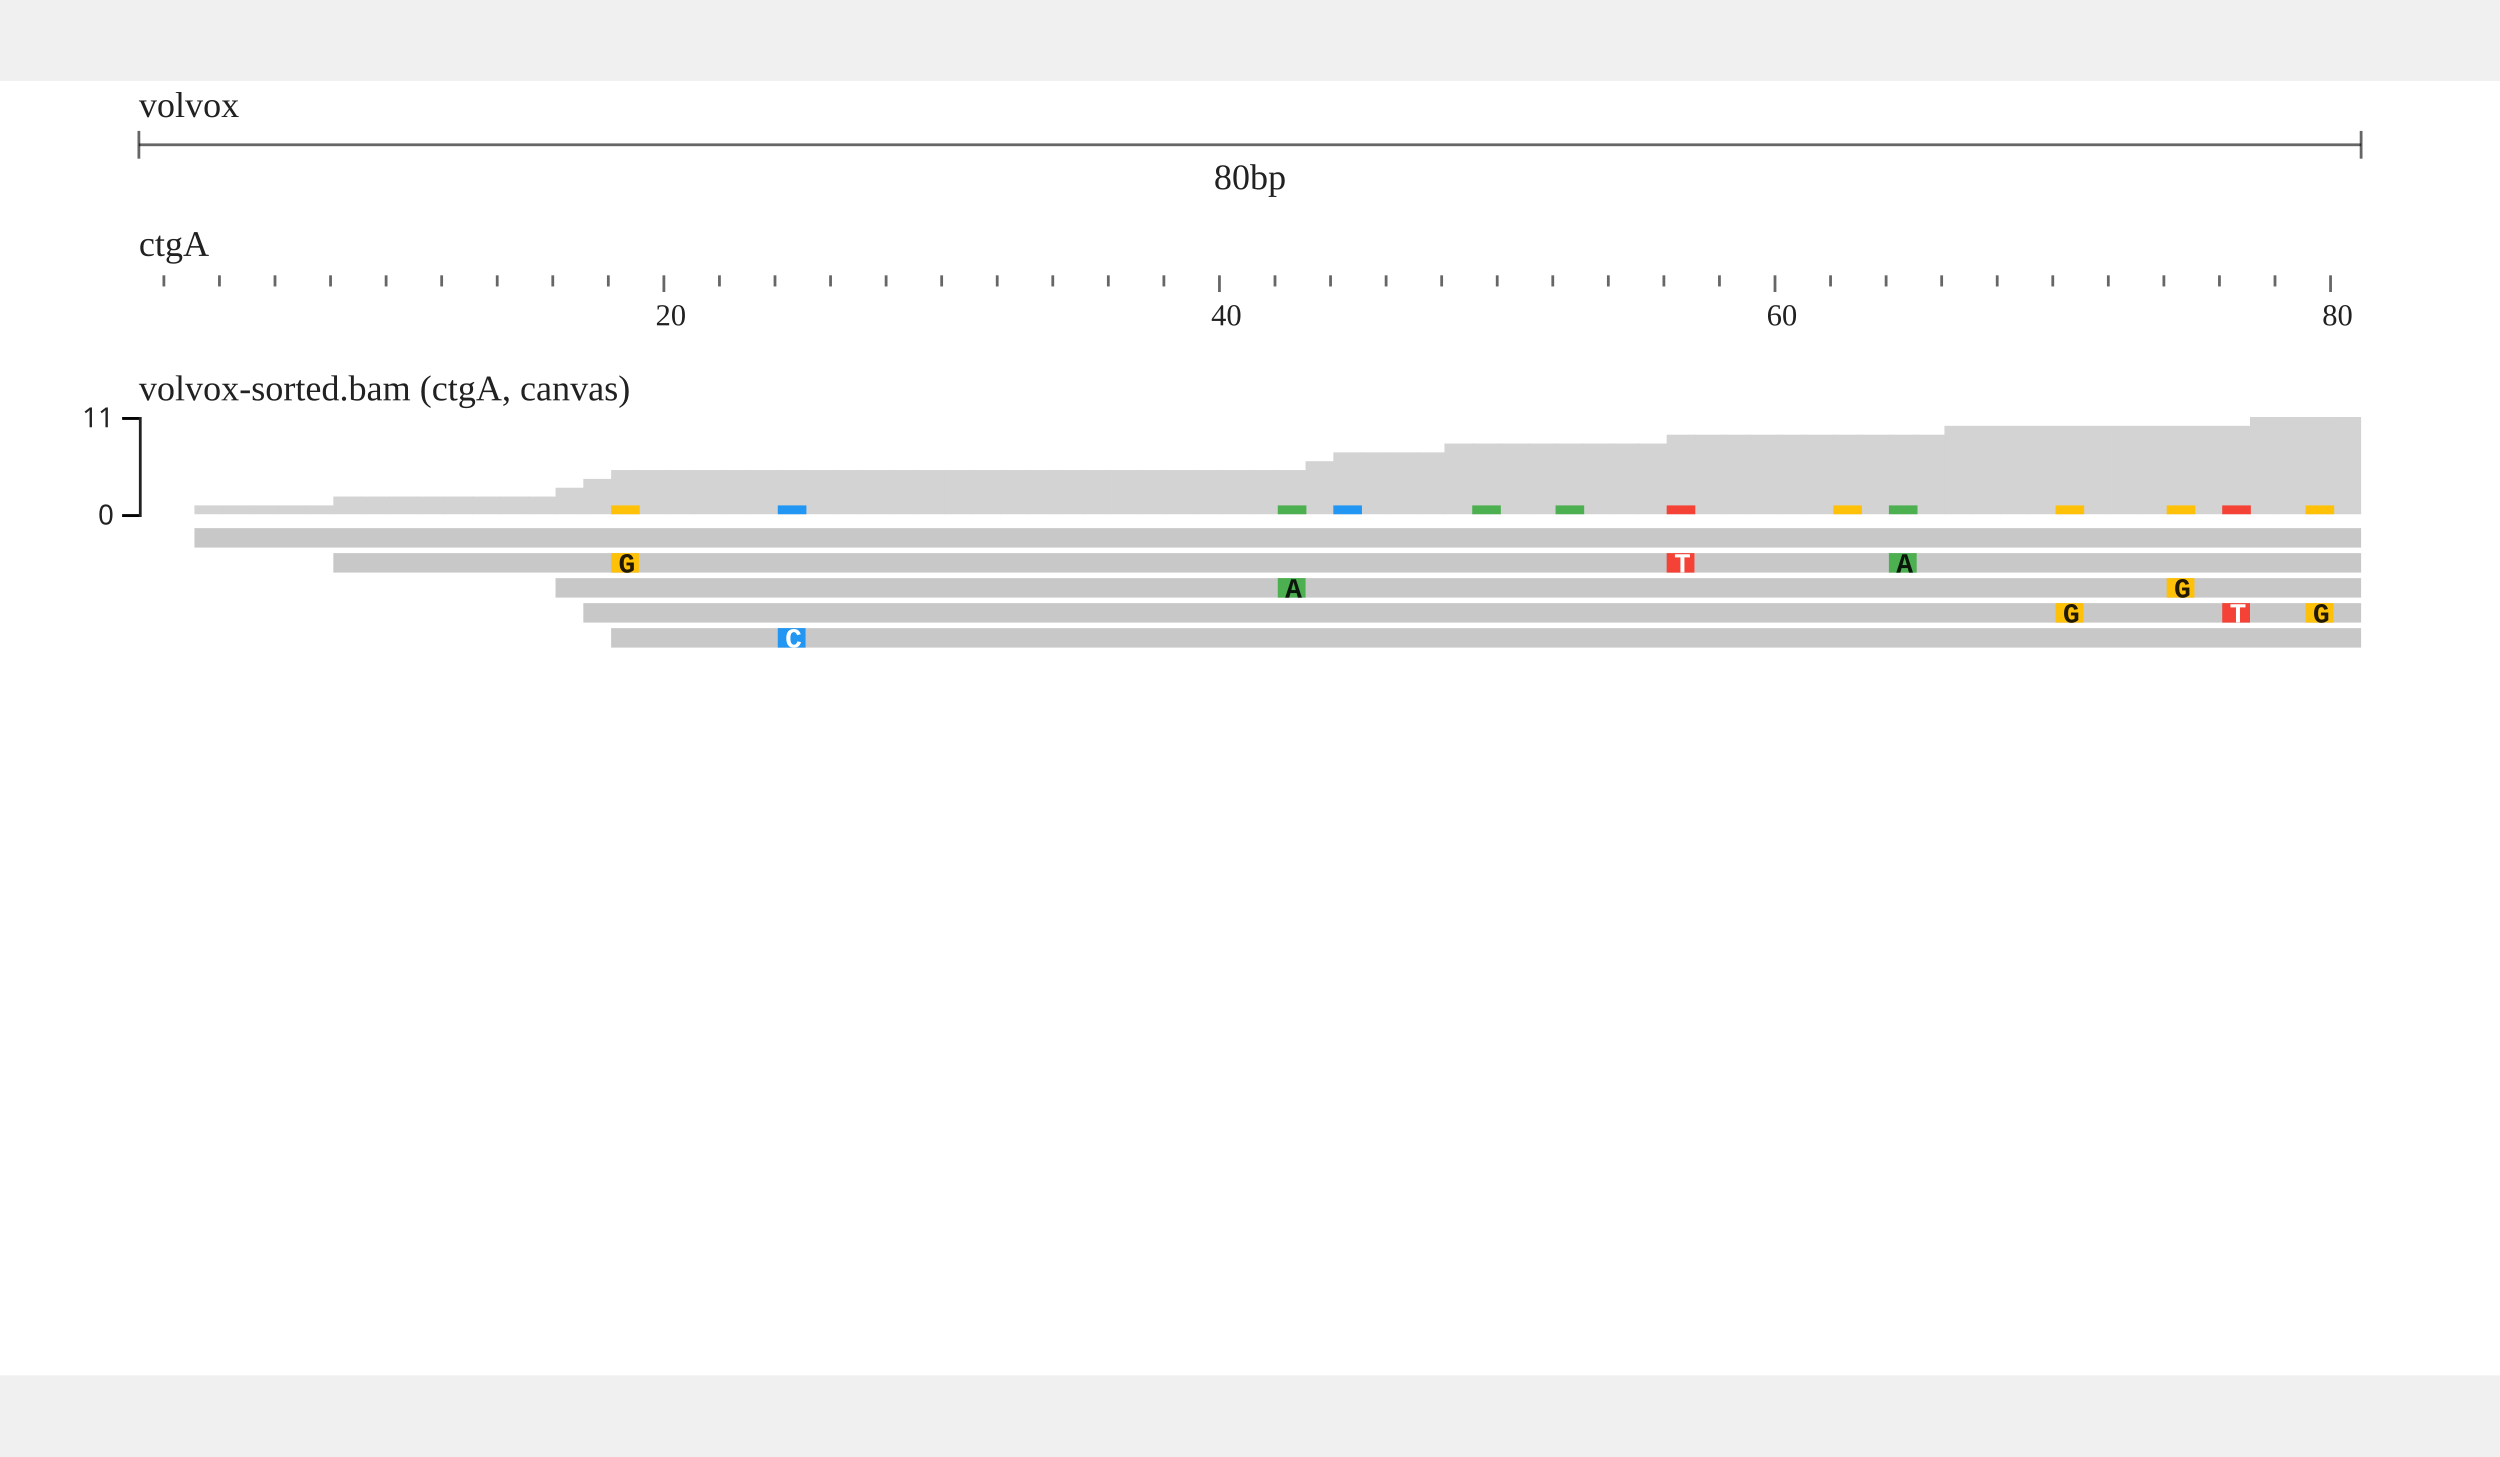
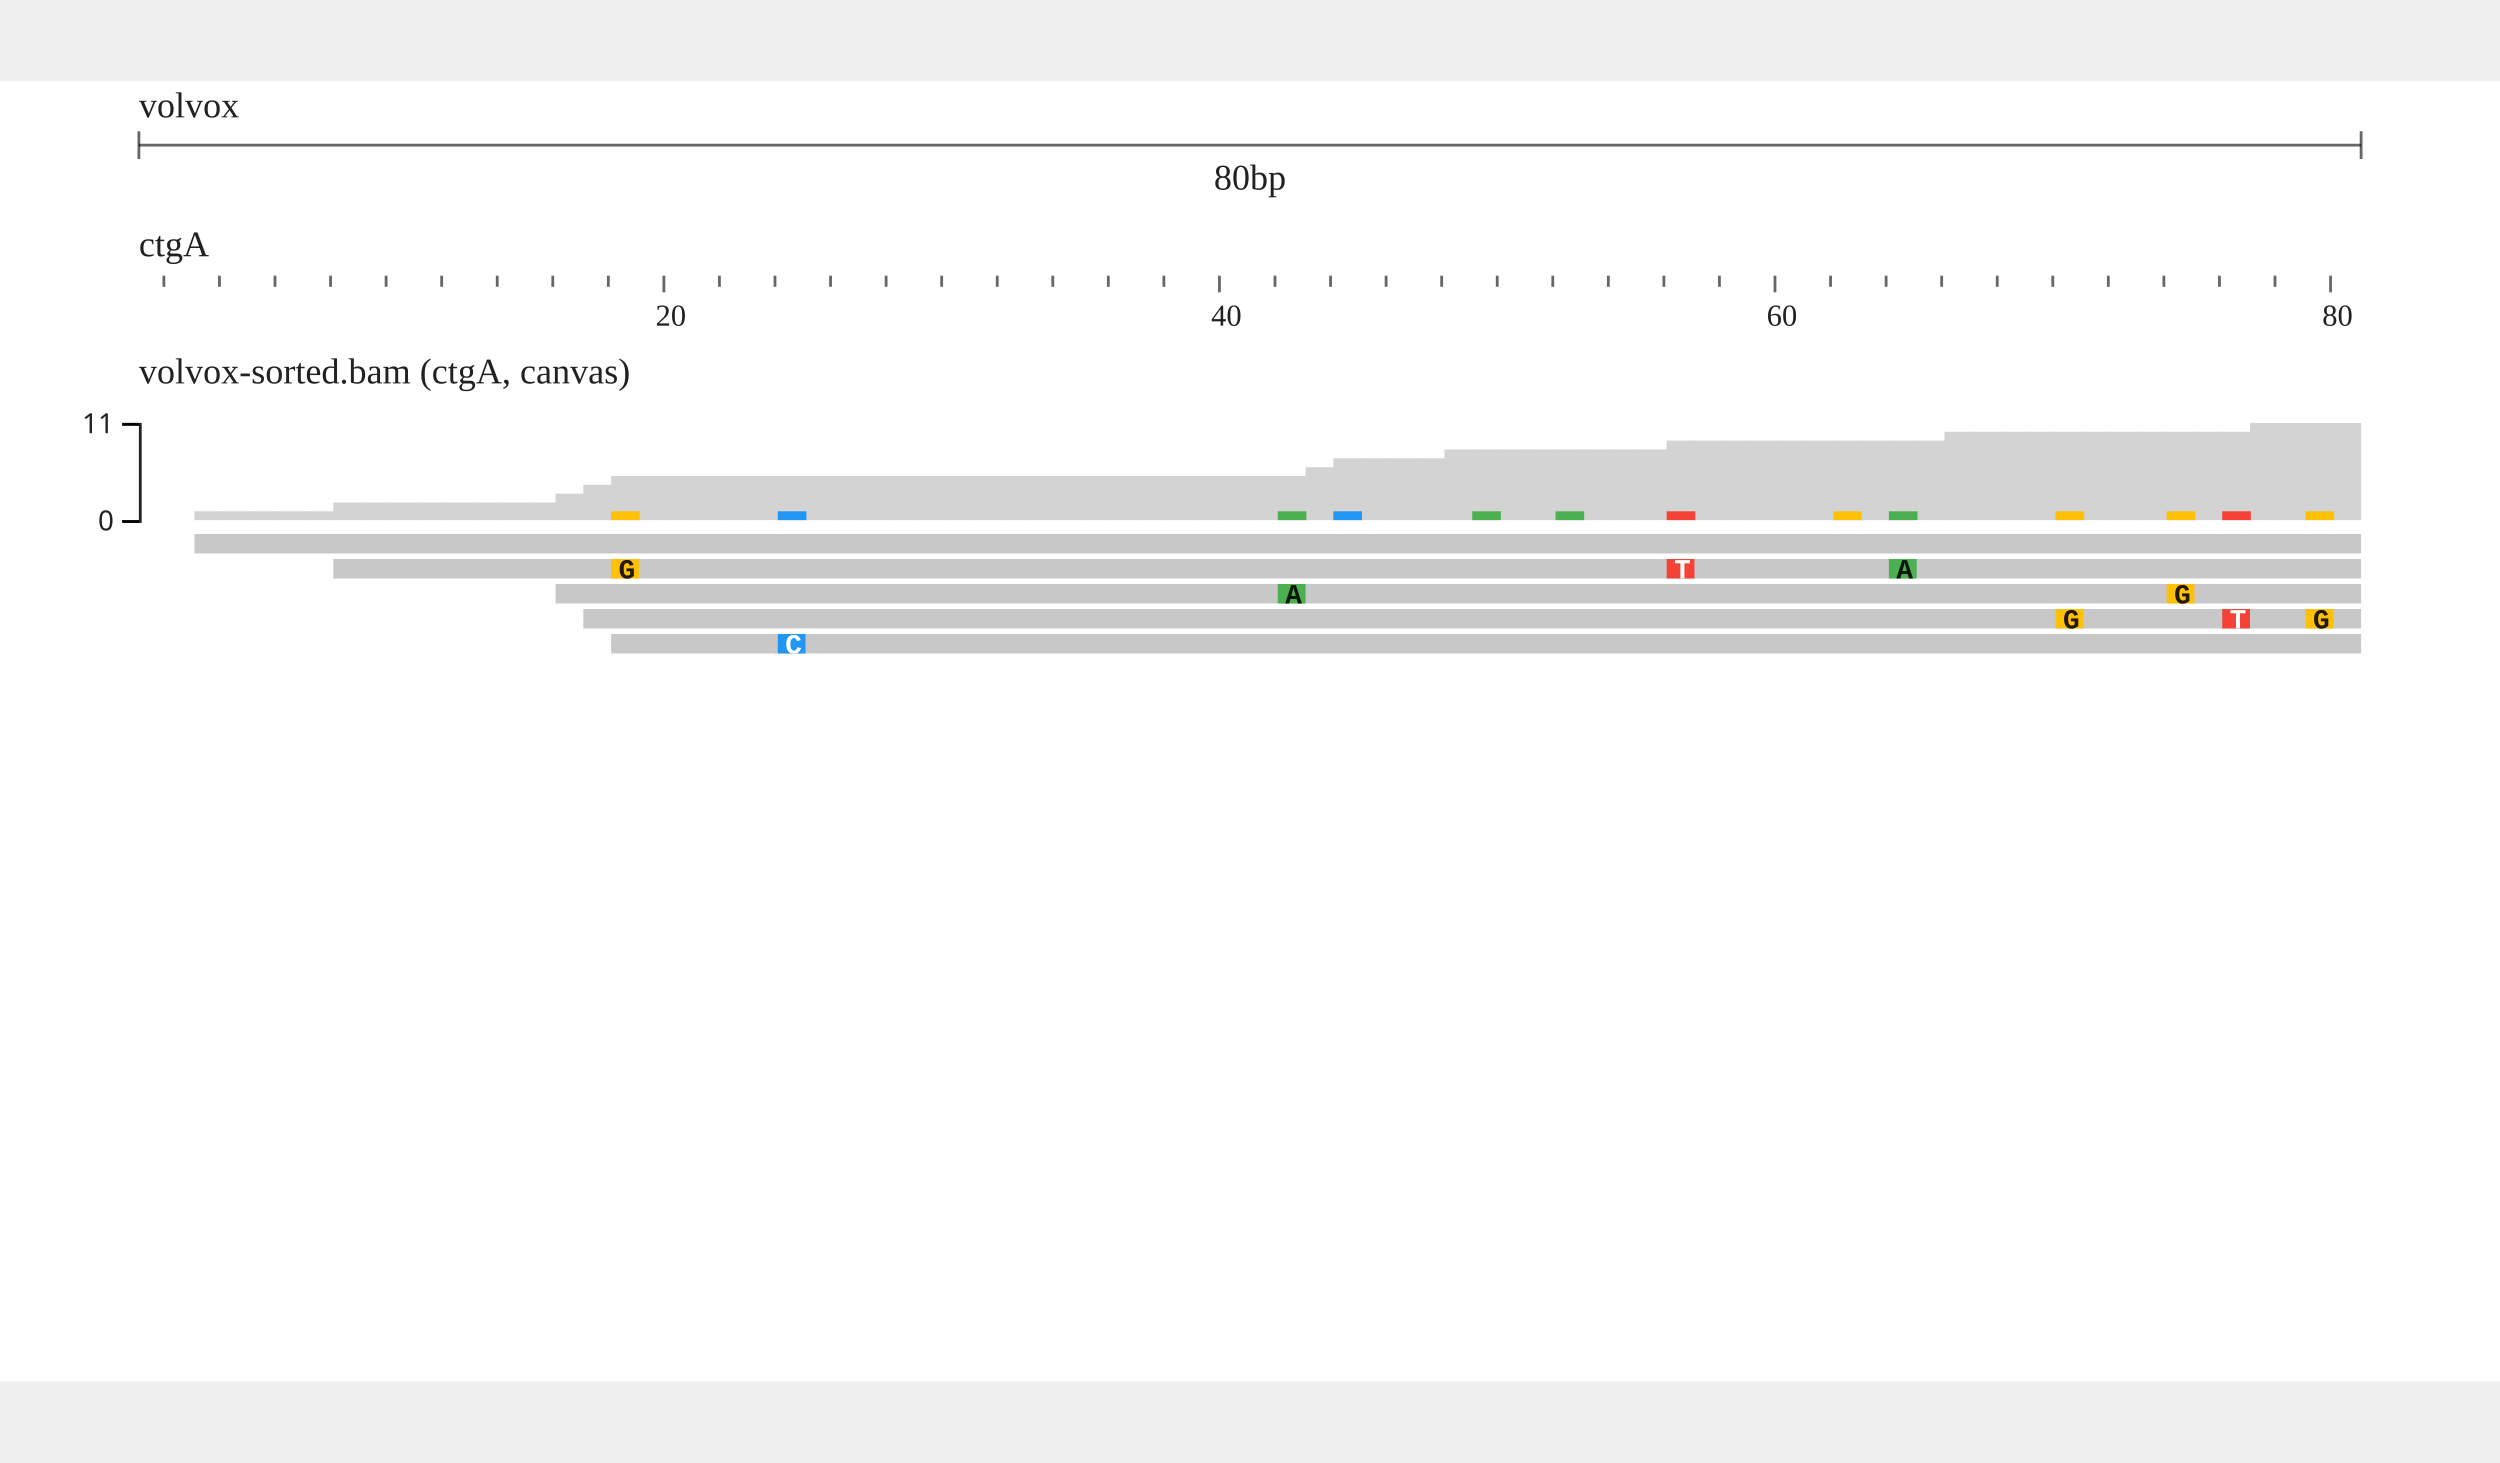
- <svg xmlns="http://www.w3.org/2000/svg" width="800" height="466" viewBox="0,0,900,466">
-   <rect width="900" height="466" fill="#fff" />
+ <svg xmlns="http://www.w3.org/2000/svg" width="800" height="468" viewBox="0,0,900,468">
+   <rect width="900" height="468" fill="#fff" />
  <g transform="translate(50 0)">
    <g transform="translate(0)">
      <g id="header">
        <text x="0" y="13" font-size="13" fill="rgba(0, 0, 0, 0.87)">volvox</text>
        <g transform="translate(0 13)">
          <line x1="0" x2="800" y1="10" y2="10" stroke="rgba(0, 0, 0, 0.6)" />
          <line x1="0" x2="0" y1="5" y2="15" stroke="rgba(0, 0, 0, 0.6)" />
          <line x1="800" x2="800" y1="5" y2="15" stroke="rgba(0, 0, 0, 0.6)" />
          <text x="400" y="26" text-anchor="middle" font-size="13" fill="rgba(0, 0, 0, 0.87)">80bp</text>
        </g>
        <g transform="translate(0 50)">
          <defs>
            <clipPath id="clip-ruler">
              <rect x="0" y="0" width="800" height="20" />
            </clipPath>
          </defs>
          <g transform="translate(0 0)">
            <text x="0" y="13" font-size="13" fill="rgba(0, 0, 0, 0.87)">ctgA</text>
            <g transform="translate(0 20)" clip-path="url(#clip-ruler)">
              <line x1="-11" x2="-11" y1="0" y2="6" stroke-width="1" stroke="rgba(0, 0, 0, 0.6)" />
              <line x1="9" x2="9" y1="0" y2="4" stroke-width="1" stroke="rgba(0, 0, 0, 0.6)" />
              <line x1="29" x2="29" y1="0" y2="4" stroke-width="1" stroke="rgba(0, 0, 0, 0.6)" />
              <line x1="49" x2="49" y1="0" y2="4" stroke-width="1" stroke="rgba(0, 0, 0, 0.6)" />
              <line x1="69" x2="69" y1="0" y2="4" stroke-width="1" stroke="rgba(0, 0, 0, 0.6)" />
              <line x1="89" x2="89" y1="0" y2="4" stroke-width="1" stroke="rgba(0, 0, 0, 0.6)" />
              <line x1="109" x2="109" y1="0" y2="4" stroke-width="1" stroke="rgba(0, 0, 0, 0.6)" />
              <line x1="129" x2="129" y1="0" y2="4" stroke-width="1" stroke="rgba(0, 0, 0, 0.6)" />
              <line x1="149" x2="149" y1="0" y2="4" stroke-width="1" stroke="rgba(0, 0, 0, 0.6)" />
              <line x1="169" x2="169" y1="0" y2="4" stroke-width="1" stroke="rgba(0, 0, 0, 0.6)" />
              <line x1="189" x2="189" y1="0" y2="6" stroke-width="1" stroke="rgba(0, 0, 0, 0.6)" />
              <line x1="209" x2="209" y1="0" y2="4" stroke-width="1" stroke="rgba(0, 0, 0, 0.6)" />
              <line x1="229" x2="229" y1="0" y2="4" stroke-width="1" stroke="rgba(0, 0, 0, 0.6)" />
              <line x1="249" x2="249" y1="0" y2="4" stroke-width="1" stroke="rgba(0, 0, 0, 0.6)" />
              <line x1="269" x2="269" y1="0" y2="4" stroke-width="1" stroke="rgba(0, 0, 0, 0.6)" />
              <line x1="289" x2="289" y1="0" y2="4" stroke-width="1" stroke="rgba(0, 0, 0, 0.6)" />
              <line x1="309" x2="309" y1="0" y2="4" stroke-width="1" stroke="rgba(0, 0, 0, 0.6)" />
              <line x1="329" x2="329" y1="0" y2="4" stroke-width="1" stroke="rgba(0, 0, 0, 0.6)" />
              <line x1="349" x2="349" y1="0" y2="4" stroke-width="1" stroke="rgba(0, 0, 0, 0.6)" />
              <line x1="369" x2="369" y1="0" y2="4" stroke-width="1" stroke="rgba(0, 0, 0, 0.6)" />
              <line x1="389" x2="389" y1="0" y2="6" stroke-width="1" stroke="rgba(0, 0, 0, 0.6)" />
              <line x1="409" x2="409" y1="0" y2="4" stroke-width="1" stroke="rgba(0, 0, 0, 0.6)" />
              <line x1="429" x2="429" y1="0" y2="4" stroke-width="1" stroke="rgba(0, 0, 0, 0.6)" />
              <line x1="449" x2="449" y1="0" y2="4" stroke-width="1" stroke="rgba(0, 0, 0, 0.6)" />
              <line x1="469" x2="469" y1="0" y2="4" stroke-width="1" stroke="rgba(0, 0, 0, 0.6)" />
              <line x1="489" x2="489" y1="0" y2="4" stroke-width="1" stroke="rgba(0, 0, 0, 0.6)" />
              <line x1="509" x2="509" y1="0" y2="4" stroke-width="1" stroke="rgba(0, 0, 0, 0.6)" />
              <line x1="529" x2="529" y1="0" y2="4" stroke-width="1" stroke="rgba(0, 0, 0, 0.6)" />
              <line x1="549" x2="549" y1="0" y2="4" stroke-width="1" stroke="rgba(0, 0, 0, 0.6)" />
              <line x1="569" x2="569" y1="0" y2="4" stroke-width="1" stroke="rgba(0, 0, 0, 0.6)" />
              <line x1="589" x2="589" y1="0" y2="6" stroke-width="1" stroke="rgba(0, 0, 0, 0.6)" />
              <line x1="609" x2="609" y1="0" y2="4" stroke-width="1" stroke="rgba(0, 0, 0, 0.6)" />
              <line x1="629" x2="629" y1="0" y2="4" stroke-width="1" stroke="rgba(0, 0, 0, 0.6)" />
              <line x1="649" x2="649" y1="0" y2="4" stroke-width="1" stroke="rgba(0, 0, 0, 0.6)" />
              <line x1="669" x2="669" y1="0" y2="4" stroke-width="1" stroke="rgba(0, 0, 0, 0.6)" />
              <line x1="689" x2="689" y1="0" y2="4" stroke-width="1" stroke="rgba(0, 0, 0, 0.6)" />
              <line x1="709" x2="709" y1="0" y2="4" stroke-width="1" stroke="rgba(0, 0, 0, 0.6)" />
              <line x1="729" x2="729" y1="0" y2="4" stroke-width="1" stroke="rgba(0, 0, 0, 0.6)" />
              <line x1="749" x2="749" y1="0" y2="4" stroke-width="1" stroke="rgba(0, 0, 0, 0.6)" />
              <line x1="769" x2="769" y1="0" y2="4" stroke-width="1" stroke="rgba(0, 0, 0, 0.6)" />
              <line x1="789" x2="789" y1="0" y2="6" stroke-width="1" stroke="rgba(0, 0, 0, 0.6)" />
              <line x1="809" x2="809" y1="0" y2="4" stroke-width="1" stroke="rgba(0, 0, 0, 0.6)" />
              <text x="-14" y="18" font-size="11" fill="rgba(0, 0, 0, 0.87)">0</text>
              <text x="186" y="18" font-size="11" fill="rgba(0, 0, 0, 0.87)">20</text>
              <text x="386" y="18" font-size="11" fill="rgba(0, 0, 0, 0.87)">40</text>
              <text x="586" y="18" font-size="11" fill="rgba(0, 0, 0, 0.87)">60</text>
              <text x="786" y="18" font-size="11" fill="rgba(0, 0, 0, 0.87)">80</text>
            </g>
          </g>
        </g>
      </g>
    </g>
    <g transform="translate(0 100)">
-       <g transform="translate(0 16)">
+       <g transform="translate(0 18)">
        <g>
          <g id="snpcov">
            <defs>
              <clipPath id="clip-jest-0">
                <rect x="0" y="0" width="800" height="45" />
              </clipPath>
            </defs>
            <g transform="translate(0 0)">
              <g clip-path="url(#clip-jest-0)">
                <g>
                  <defs />
                  <g>
                    <g>
                      <rect fill="lightgrey" stroke="none" x="20" y="36.818" width="10.3" height="3.182" />
                      <rect fill="lightgrey" stroke="none" x="30" y="36.818" width="10.3" height="3.182" />
                      <rect fill="lightgrey" stroke="none" x="40" y="36.818" width="10.3" height="3.182" />
                      <rect fill="lightgrey" stroke="none" x="50" y="36.818" width="10.3" height="3.182" />
                      <rect fill="lightgrey" stroke="none" x="60" y="36.818" width="10.3" height="3.182" />
                      <rect fill="lightgrey" stroke="none" x="70" y="33.636" width="10.3" height="6.364" />
                      <rect fill="lightgrey" stroke="none" x="80" y="33.636" width="10.3" height="6.364" />
                      <rect fill="lightgrey" stroke="none" x="90" y="33.636" width="10.3" height="6.364" />
                      <rect fill="lightgrey" stroke="none" x="100" y="33.636" width="10.3" height="6.364" />
                      <rect fill="lightgrey" stroke="none" x="110" y="33.636" width="10.3" height="6.364" />
                      <rect fill="lightgrey" stroke="none" x="120" y="33.636" width="10.3" height="6.364" />
                      <rect fill="lightgrey" stroke="none" x="130" y="33.636" width="10.3" height="6.364" />
                      <rect fill="lightgrey" stroke="none" x="140" y="33.636" width="10.3" height="6.364" />
                      <rect fill="lightgrey" stroke="none" x="150" y="30.455" width="10.3" height="9.545" />
                      <rect fill="lightgrey" stroke="none" x="160" y="27.273" width="10.3" height="12.727" />
                      <rect fill="lightgrey" stroke="none" x="170" y="24.091" width="10.3" height="15.909" />
                      <rect fill="lightgrey" stroke="none" x="180" y="24.091" width="10.3" height="15.909" />
                      <rect fill="lightgrey" stroke="none" x="190" y="24.091" width="10.3" height="15.909" />
                      <rect fill="lightgrey" stroke="none" x="200" y="24.091" width="10.3" height="15.909" />
                      <rect fill="lightgrey" stroke="none" x="210" y="24.091" width="10.3" height="15.909" />
                      <rect fill="lightgrey" stroke="none" x="220" y="24.091" width="10.3" height="15.909" />
                      <rect fill="lightgrey" stroke="none" x="230" y="24.091" width="10.3" height="15.909" />
                      <rect fill="lightgrey" stroke="none" x="240" y="24.091" width="10.3" height="15.909" />
                      <rect fill="lightgrey" stroke="none" x="250" y="24.091" width="10.3" height="15.909" />
                      <rect fill="lightgrey" stroke="none" x="260" y="24.091" width="10.3" height="15.909" />
                      <rect fill="lightgrey" stroke="none" x="270" y="24.091" width="10.3" height="15.909" />
                      <rect fill="lightgrey" stroke="none" x="280" y="24.091" width="10.3" height="15.909" />
                      <rect fill="lightgrey" stroke="none" x="290" y="24.091" width="10.3" height="15.909" />
                      <rect fill="lightgrey" stroke="none" x="300" y="24.091" width="10.3" height="15.909" />
                      <rect fill="lightgrey" stroke="none" x="310" y="24.091" width="10.3" height="15.909" />
                      <rect fill="lightgrey" stroke="none" x="320" y="24.091" width="10.3" height="15.909" />
                      <rect fill="lightgrey" stroke="none" x="330" y="24.091" width="10.3" height="15.909" />
                      <rect fill="lightgrey" stroke="none" x="340" y="24.091" width="10.3" height="15.909" />
                      <rect fill="lightgrey" stroke="none" x="350" y="24.091" width="10.3" height="15.909" />
                      <rect fill="lightgrey" stroke="none" x="360" y="24.091" width="10.3" height="15.909" />
                      <rect fill="lightgrey" stroke="none" x="370" y="24.091" width="10.3" height="15.909" />
                      <rect fill="lightgrey" stroke="none" x="380" y="24.091" width="10.3" height="15.909" />
                      <rect fill="lightgrey" stroke="none" x="390" y="24.091" width="10.3" height="15.909" />
                      <rect fill="lightgrey" stroke="none" x="400" y="24.091" width="10.3" height="15.909" />
                      <rect fill="lightgrey" stroke="none" x="410" y="24.091" width="10.3" height="15.909" />
                      <rect fill="lightgrey" stroke="none" x="420" y="20.909" width="10.3" height="19.091" />
                      <rect fill="lightgrey" stroke="none" x="430" y="17.727" width="10.3" height="22.273" />
                      <rect fill="lightgrey" stroke="none" x="440" y="17.727" width="10.3" height="22.273" />
                      <rect fill="lightgrey" stroke="none" x="450" y="17.727" width="10.3" height="22.273" />
                      <rect fill="lightgrey" stroke="none" x="460" y="17.727" width="10.3" height="22.273" />
                      <rect fill="lightgrey" stroke="none" x="470" y="14.545" width="10.3" height="25.455" />
                      <rect fill="lightgrey" stroke="none" x="480" y="14.545" width="10.3" height="25.455" />
                      <rect fill="lightgrey" stroke="none" x="490" y="14.545" width="10.3" height="25.455" />
                      <rect fill="lightgrey" stroke="none" x="500" y="14.545" width="10.3" height="25.455" />
                      <rect fill="lightgrey" stroke="none" x="510" y="14.545" width="10.3" height="25.455" />
                      <rect fill="lightgrey" stroke="none" x="520" y="14.545" width="10.3" height="25.455" />
                      <rect fill="lightgrey" stroke="none" x="530" y="14.545" width="10.3" height="25.455" />
                      <rect fill="lightgrey" stroke="none" x="540" y="14.545" width="10.3" height="25.455" />
                      <rect fill="lightgrey" stroke="none" x="550" y="11.364" width="10.3" height="28.636" />
                      <rect fill="lightgrey" stroke="none" x="560" y="11.364" width="10.3" height="28.636" />
                      <rect fill="lightgrey" stroke="none" x="570" y="11.364" width="10.3" height="28.636" />
                      <rect fill="lightgrey" stroke="none" x="580" y="11.364" width="10.3" height="28.636" />
                      <rect fill="lightgrey" stroke="none" x="590" y="11.364" width="10.3" height="28.636" />
                      <rect fill="lightgrey" stroke="none" x="600" y="11.364" width="10.3" height="28.636" />
                      <rect fill="lightgrey" stroke="none" x="610" y="11.364" width="10.3" height="28.636" />
                      <rect fill="lightgrey" stroke="none" x="620" y="11.364" width="10.3" height="28.636" />
                      <rect fill="lightgrey" stroke="none" x="630" y="11.364" width="10.3" height="28.636" />
                      <rect fill="lightgrey" stroke="none" x="640" y="11.364" width="10.3" height="28.636" />
                      <rect fill="lightgrey" stroke="none" x="650" y="8.182" width="10.3" height="31.818" />
                      <rect fill="lightgrey" stroke="none" x="660" y="8.182" width="10.3" height="31.818" />
                      <rect fill="lightgrey" stroke="none" x="670" y="8.182" width="10.3" height="31.818" />
                      <rect fill="lightgrey" stroke="none" x="680" y="8.182" width="10.3" height="31.818" />
                      <rect fill="lightgrey" stroke="none" x="690" y="8.182" width="10.3" height="31.818" />
                      <rect fill="lightgrey" stroke="none" x="700" y="8.182" width="10.3" height="31.818" />
                      <rect fill="lightgrey" stroke="none" x="710" y="8.182" width="10.3" height="31.818" />
                      <rect fill="lightgrey" stroke="none" x="720" y="8.182" width="10.3" height="31.818" />
                      <rect fill="lightgrey" stroke="none" x="730" y="8.182" width="10.3" height="31.818" />
                      <rect fill="lightgrey" stroke="none" x="740" y="8.182" width="10.3" height="31.818" />
                      <rect fill="lightgrey" stroke="none" x="750" y="8.182" width="10.3" height="31.818" />
                      <rect fill="lightgrey" stroke="none" x="760" y="5" width="10.3" height="35" />
                      <rect fill="lightgrey" stroke="none" x="770" y="5" width="10.3" height="35" />
                      <rect fill="lightgrey" stroke="none" x="780" y="5" width="10.3" height="35" />
                      <rect fill="lightgrey" stroke="none" x="790" y="5" width="10.3" height="35" />
                      <rect fill="lightgrey" stroke="none" x="800" y="5" width="10.3" height="35" />
                      <rect fill="#ffc107" stroke="none" x="170" y="36.818" width="10.3" height="3.182" />
                      <rect fill="#2196f3" stroke="none" x="230" y="36.818" width="10.3" height="3.182" />
                      <rect fill="#4caf50" stroke="none" x="410" y="36.818" width="10.3" height="3.182" />
                      <rect fill="#2196f3" stroke="none" x="430" y="36.818" width="10.3" height="3.182" />
                      <rect fill="#4caf50" stroke="none" x="480" y="36.818" width="10.3" height="3.182" />
                      <rect fill="#4caf50" stroke="none" x="510" y="36.818" width="10.3" height="3.182" />
                      <rect fill="#f44336" stroke="none" x="550" y="36.818" width="10.3" height="3.182" />
                      <rect fill="#ffc107" stroke="none" x="610" y="36.818" width="10.3" height="3.182" />
                      <rect fill="#4caf50" stroke="none" x="630" y="36.818" width="10.3" height="3.182" />
                      <rect fill="#ffc107" stroke="none" x="690" y="36.818" width="10.3" height="3.182" />
                      <rect fill="#ffc107" stroke="none" x="730" y="36.818" width="10.3" height="3.182" />
                      <rect fill="#f44336" stroke="none" x="750" y="36.818" width="10.3" height="3.182" />
                      <rect fill="#ffc107" stroke="none" x="780" y="36.818" width="10.3" height="3.182" />
                    </g>
                  </g>
                </g>
              </g>
            </g>
          </g>
          <g transform="translate(0)">
            <g fill="none" font-size="10" font-family="sans-serif" text-anchor="end" stroke-width="1">
              <path stroke="rgba(0, 0, 0, 0.87)" d="M-6,40.5H0.5V5.5H-6" />
              <g opacity="1" transform="translate(0,40)">
                <line stroke="rgba(0, 0, 0, 0.87)" x2="-6" y1="0.5" y2="0.5" />
                <text style="stroke:#fff;stroke-width:2" fill="rgba(0, 0, 0, 0.87)" dy="0.32em" x="-9" y="0.5">0</text>
                <text fill="rgba(0, 0, 0, 0.87)" dy="0.32em" x="-9" y="0.5">0</text>
              </g>
              <g opacity="1" transform="translate(0,5)">
                <line stroke="rgba(0, 0, 0, 0.87)" x2="-6" y1="0.5" y2="0.5" />
                <text style="stroke:#fff;stroke-width:2" fill="rgba(0, 0, 0, 0.87)" dy="0.32em" x="-9" y="0.5">11</text>
                <text fill="rgba(0, 0, 0, 0.87)" dy="0.32em" x="-9" y="0.5">11</text>
              </g>
            </g>
          </g>
        </g>
        <g transform="translate(0 45)">
          <defs>
            <clipPath id="clip-jest-0">
              <rect x="0" y="0" width="800" height="205" />
            </clipPath>
          </defs>
          <g transform="translate(0 0)">
            <g clip-path="url(#clip-jest-0)">
              <g>
                <defs />
                <g>
                  <g>
                    <path fill="#c8c8c8" stroke="none" paint-order="stroke fill markers" d=" M 20 0 L 20 7 L 1020 7 L 1025 3.5 L 1020 0 Z" />
                    <path fill="#c8c8c8" stroke="none" paint-order="stroke fill markers" d=" M 70 9 L 70 16 L 1070 16 L 1075 12.5 L 1070 9 Z" />
                    <rect fill="#ffc107" stroke="none" x="170" y="9" width="10" height="7" />
                    <text fill="rgb(0,0,0)" stroke="none" font-family="Courier New,monospace" font-size="10px" font-style="normal" font-weight="bold" text-decoration="normal" x="172.672" y="16" text-anchor="start" dominant-baseline="alphabetic" fill-opacity="0.87">G</text>
                    <rect fill="#f44336" stroke="none" x="550" y="9" width="10" height="7" />
                    <text fill="#fff" stroke="none" font-family="Courier New,monospace" font-size="10px" font-style="normal" font-weight="bold" text-decoration="normal" x="552.672" y="16" text-anchor="start" dominant-baseline="alphabetic">T</text>
                    <rect fill="#4caf50" stroke="none" x="630" y="9" width="10" height="7" />
                    <text fill="rgb(0,0,0)" stroke="none" font-family="Courier New,monospace" font-size="10px" font-style="normal" font-weight="bold" text-decoration="normal" x="632.672" y="16" text-anchor="start" dominant-baseline="alphabetic" fill-opacity="0.87">A</text>
                    <text fill="#fff" stroke="none" font-family="Courier New,monospace" font-size="10px" font-style="normal" font-weight="bold" text-decoration="normal" x="832.672" y="16" text-anchor="start" dominant-baseline="alphabetic">C</text>
                    <path fill="#c8c8c8" stroke="none" paint-order="stroke fill markers" d=" M 150 18 L 150 25 L 1150 25 L 1155 21.5 L 1150 18 Z" />
                    <rect fill="#4caf50" stroke="none" x="410" y="18" width="10" height="7" />
                    <text fill="rgb(0,0,0)" stroke="none" font-family="Courier New,monospace" font-size="10px" font-style="normal" font-weight="bold" text-decoration="normal" x="412.672" y="25" text-anchor="start" dominant-baseline="alphabetic" fill-opacity="0.87">A</text>
                    <rect fill="#ffc107" stroke="none" x="730" y="18" width="10" height="7" />
                    <text fill="rgb(0,0,0)" stroke="none" font-family="Courier New,monospace" font-size="10px" font-style="normal" font-weight="bold" text-decoration="normal" x="732.672" y="25" text-anchor="start" dominant-baseline="alphabetic" fill-opacity="0.87">G</text>
                    <text fill="rgb(0,0,0)" stroke="none" font-family="Courier New,monospace" font-size="10px" font-style="normal" font-weight="bold" text-decoration="normal" x="1032.672" y="25" text-anchor="start" dominant-baseline="alphabetic" fill-opacity="0.87">A</text>
                    <path fill="#c8c8c8" stroke="none" paint-order="stroke fill markers" d=" M 160 27 L 160 34 L 1160 34 L 1165 30.5 L 1160 27 Z" />
                    <rect fill="#ffc107" stroke="none" x="690" y="27" width="10" height="7" />
                    <text fill="rgb(0,0,0)" stroke="none" font-family="Courier New,monospace" font-size="10px" font-style="normal" font-weight="bold" text-decoration="normal" x="692.672" y="34" text-anchor="start" dominant-baseline="alphabetic" fill-opacity="0.87">G</text>
                    <rect fill="#f44336" stroke="none" x="750" y="27" width="10" height="7" />
                    <text fill="#fff" stroke="none" font-family="Courier New,monospace" font-size="10px" font-style="normal" font-weight="bold" text-decoration="normal" x="752.672" y="34" text-anchor="start" dominant-baseline="alphabetic">T</text>
                    <rect fill="#ffc107" stroke="none" x="780" y="27" width="10" height="7" />
                    <text fill="rgb(0,0,0)" stroke="none" font-family="Courier New,monospace" font-size="10px" font-style="normal" font-weight="bold" text-decoration="normal" x="782.672" y="34" text-anchor="start" dominant-baseline="alphabetic" fill-opacity="0.87">G</text>
                    <text fill="rgb(0,0,0)" stroke="none" font-family="Courier New,monospace" font-size="10px" font-style="normal" font-weight="bold" text-decoration="normal" x="852.672" y="34" text-anchor="start" dominant-baseline="alphabetic" fill-opacity="0.87">A</text>
                    <path fill="#c8c8c8" stroke="none" paint-order="stroke fill markers" d=" M 170 36 L 170 43 L 1170 43 L 1175 39.5 L 1170 36 Z" />
                    <rect fill="#2196f3" stroke="none" x="230" y="36" width="10" height="7" />
                    <text fill="#fff" stroke="none" font-family="Courier New,monospace" font-size="10px" font-style="normal" font-weight="bold" text-decoration="normal" x="232.672" y="43" text-anchor="start" dominant-baseline="alphabetic">C</text>
                    <text fill="rgb(0,0,0)" stroke="none" font-family="Courier New,monospace" font-size="10px" font-style="normal" font-weight="bold" text-decoration="normal" x="862.672" y="43" text-anchor="start" dominant-baseline="alphabetic" fill-opacity="0.87">G</text>
                    <text fill="#fff" stroke="none" font-family="Courier New,monospace" font-size="10px" font-style="normal" font-weight="bold" text-decoration="normal" x="1112.672" y="43" text-anchor="start" dominant-baseline="alphabetic">C</text>
                    <path fill="#c8c8c8" stroke="none" paint-order="stroke fill markers" d=" M 420 45 L 420 52 L 1420 52 L 1425 48.5 L 1420 45 Z" />
                    <text fill="#fff" stroke="none" font-family="Courier New,monospace" font-size="10px" font-style="normal" font-weight="bold" text-decoration="normal" x="1042.672" y="52" text-anchor="start" dominant-baseline="alphabetic">T</text>
                    <path fill="#c8c8c8" stroke="none" paint-order="stroke fill markers" d=" M 430 54 L 430 61 L 1430 61 L 1435 57.5 L 1430 54 Z" />
                    <rect fill="#2196f3" stroke="none" x="430" y="54" width="10" height="7" />
                    <text fill="#fff" stroke="none" font-family="Courier New,monospace" font-size="10px" font-style="normal" font-weight="bold" text-decoration="normal" x="432.672" y="61" text-anchor="start" dominant-baseline="alphabetic">C</text>
                    <text fill="rgb(0,0,0)" stroke="none" font-family="Courier New,monospace" font-size="10px" font-style="normal" font-weight="bold" text-decoration="normal" x="1342.672" y="61" text-anchor="start" dominant-baseline="alphabetic" fill-opacity="0.87">A</text>
                    <path fill="#c8c8c8" stroke="none" paint-order="stroke fill markers" d=" M 470 63 L 470 70 L 1470 70 L 1475 66.5 L 1470 63 Z" />
                    <rect fill="#4caf50" stroke="none" x="480" y="63" width="10" height="7" />
                    <text fill="rgb(0,0,0)" stroke="none" font-family="Courier New,monospace" font-size="10px" font-style="normal" font-weight="bold" text-decoration="normal" x="482.672" y="70" text-anchor="start" dominant-baseline="alphabetic" fill-opacity="0.87">A</text>
                    <rect fill="#4caf50" stroke="none" x="510" y="63" width="10" height="7" />
                    <text fill="rgb(0,0,0)" stroke="none" font-family="Courier New,monospace" font-size="10px" font-style="normal" font-weight="bold" text-decoration="normal" x="512.672" y="70" text-anchor="start" dominant-baseline="alphabetic" fill-opacity="0.87">A</text>
                    <path fill="#c8c8c8" stroke="none" paint-order="stroke fill markers" d=" M 550 72 L 550 79 L 1550 79 L 1555 75.5 L 1550 72 Z" />
                    <rect fill="#ffc107" stroke="none" x="610" y="72" width="10" height="7" />
                    <text fill="rgb(0,0,0)" stroke="none" font-family="Courier New,monospace" font-size="10px" font-style="normal" font-weight="bold" text-decoration="normal" x="612.672" y="79" text-anchor="start" dominant-baseline="alphabetic" fill-opacity="0.87">G</text>
                    <path fill="#c8c8c8" stroke="none" paint-order="stroke fill markers" d=" M 650 81 L 650 88 L 1650 88 L 1655 84.5 L 1650 81 Z" />
                    <text fill="#fff" stroke="none" font-family="Courier New,monospace" font-size="10px" font-style="normal" font-weight="bold" text-decoration="normal" x="1042.672" y="88" text-anchor="start" dominant-baseline="alphabetic">C</text>
                    <path fill="#c8c8c8" stroke="none" paint-order="stroke fill markers" d=" M 760 90 L 760 97 L 1760 97 L 1765 93.5 L 1760 90 Z" />
                  </g>
                </g>
              </g>
            </g>
          </g>
        </g>
      </g>
      <g>
-         <text x="0" y="15" fill="rgba(0, 0, 0, 0.87)" font-size="13">volvox-sorted.bam (ctgA, canvas)</text>
+         <text x="0" fill="rgba(0, 0, 0, 0.87)" font-size="13" dominant-baseline="hanging">volvox-sorted.bam (ctgA, canvas)</text>
      </g>
    </g>
  </g>
</svg>
